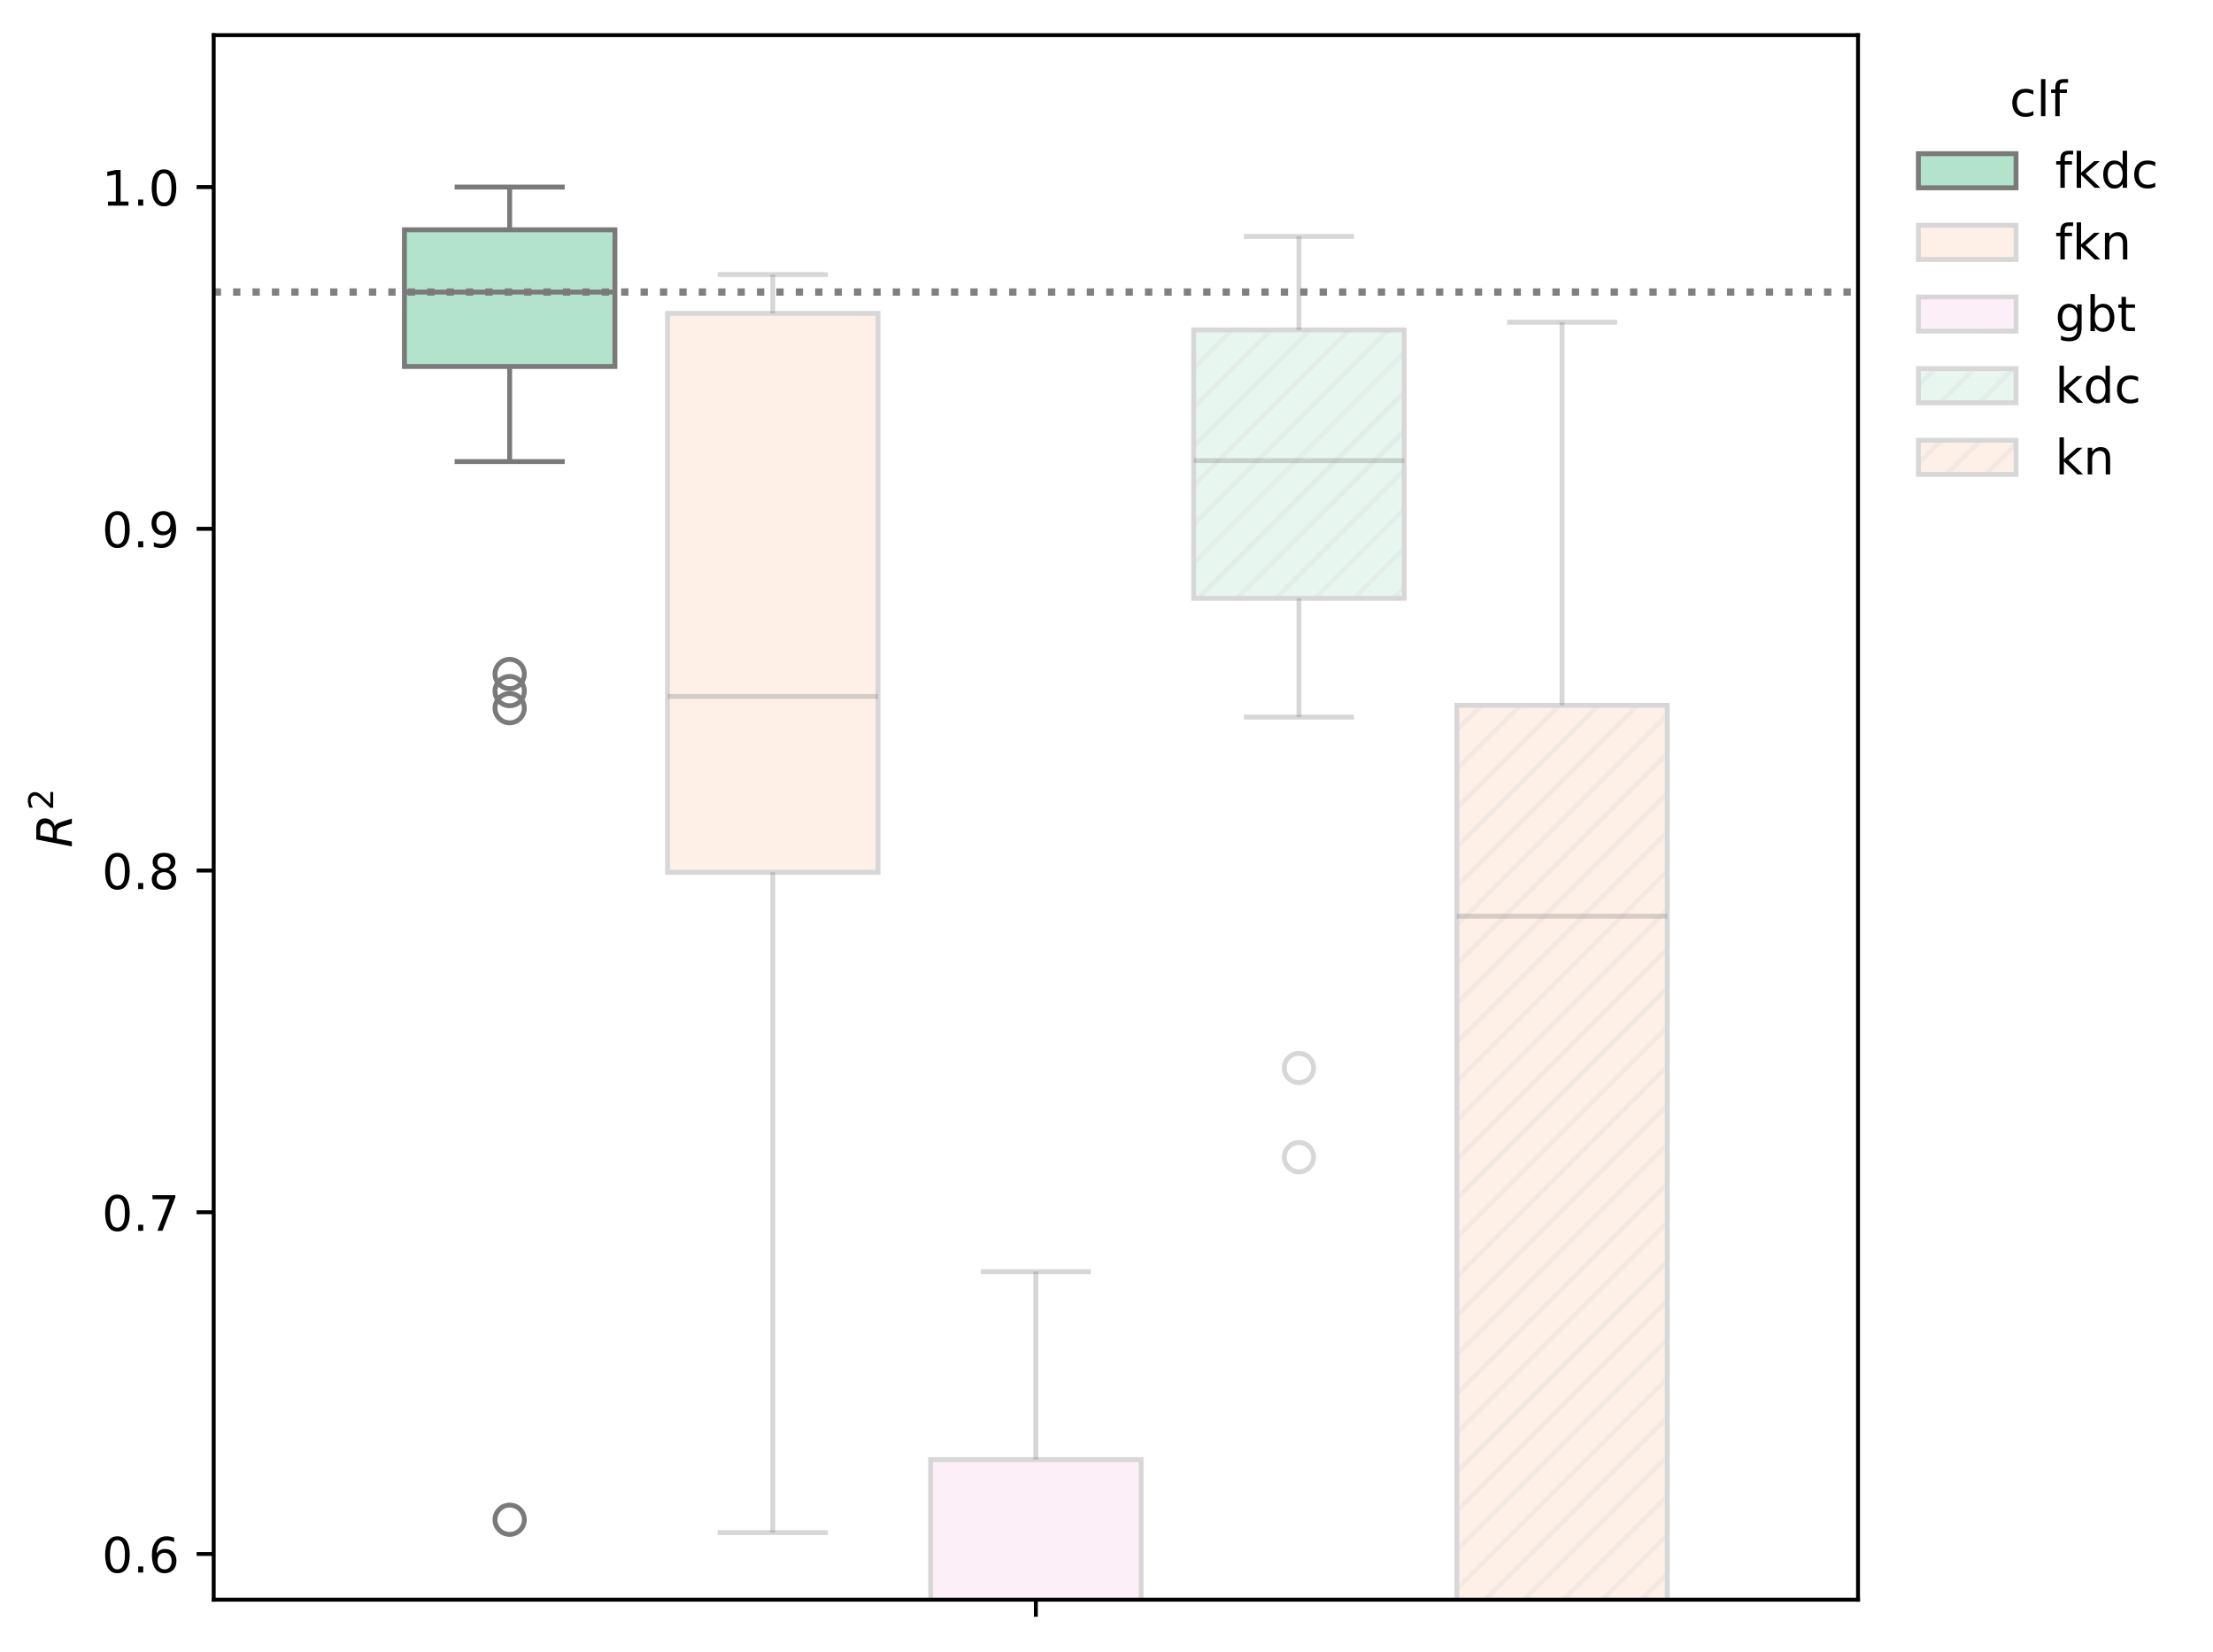
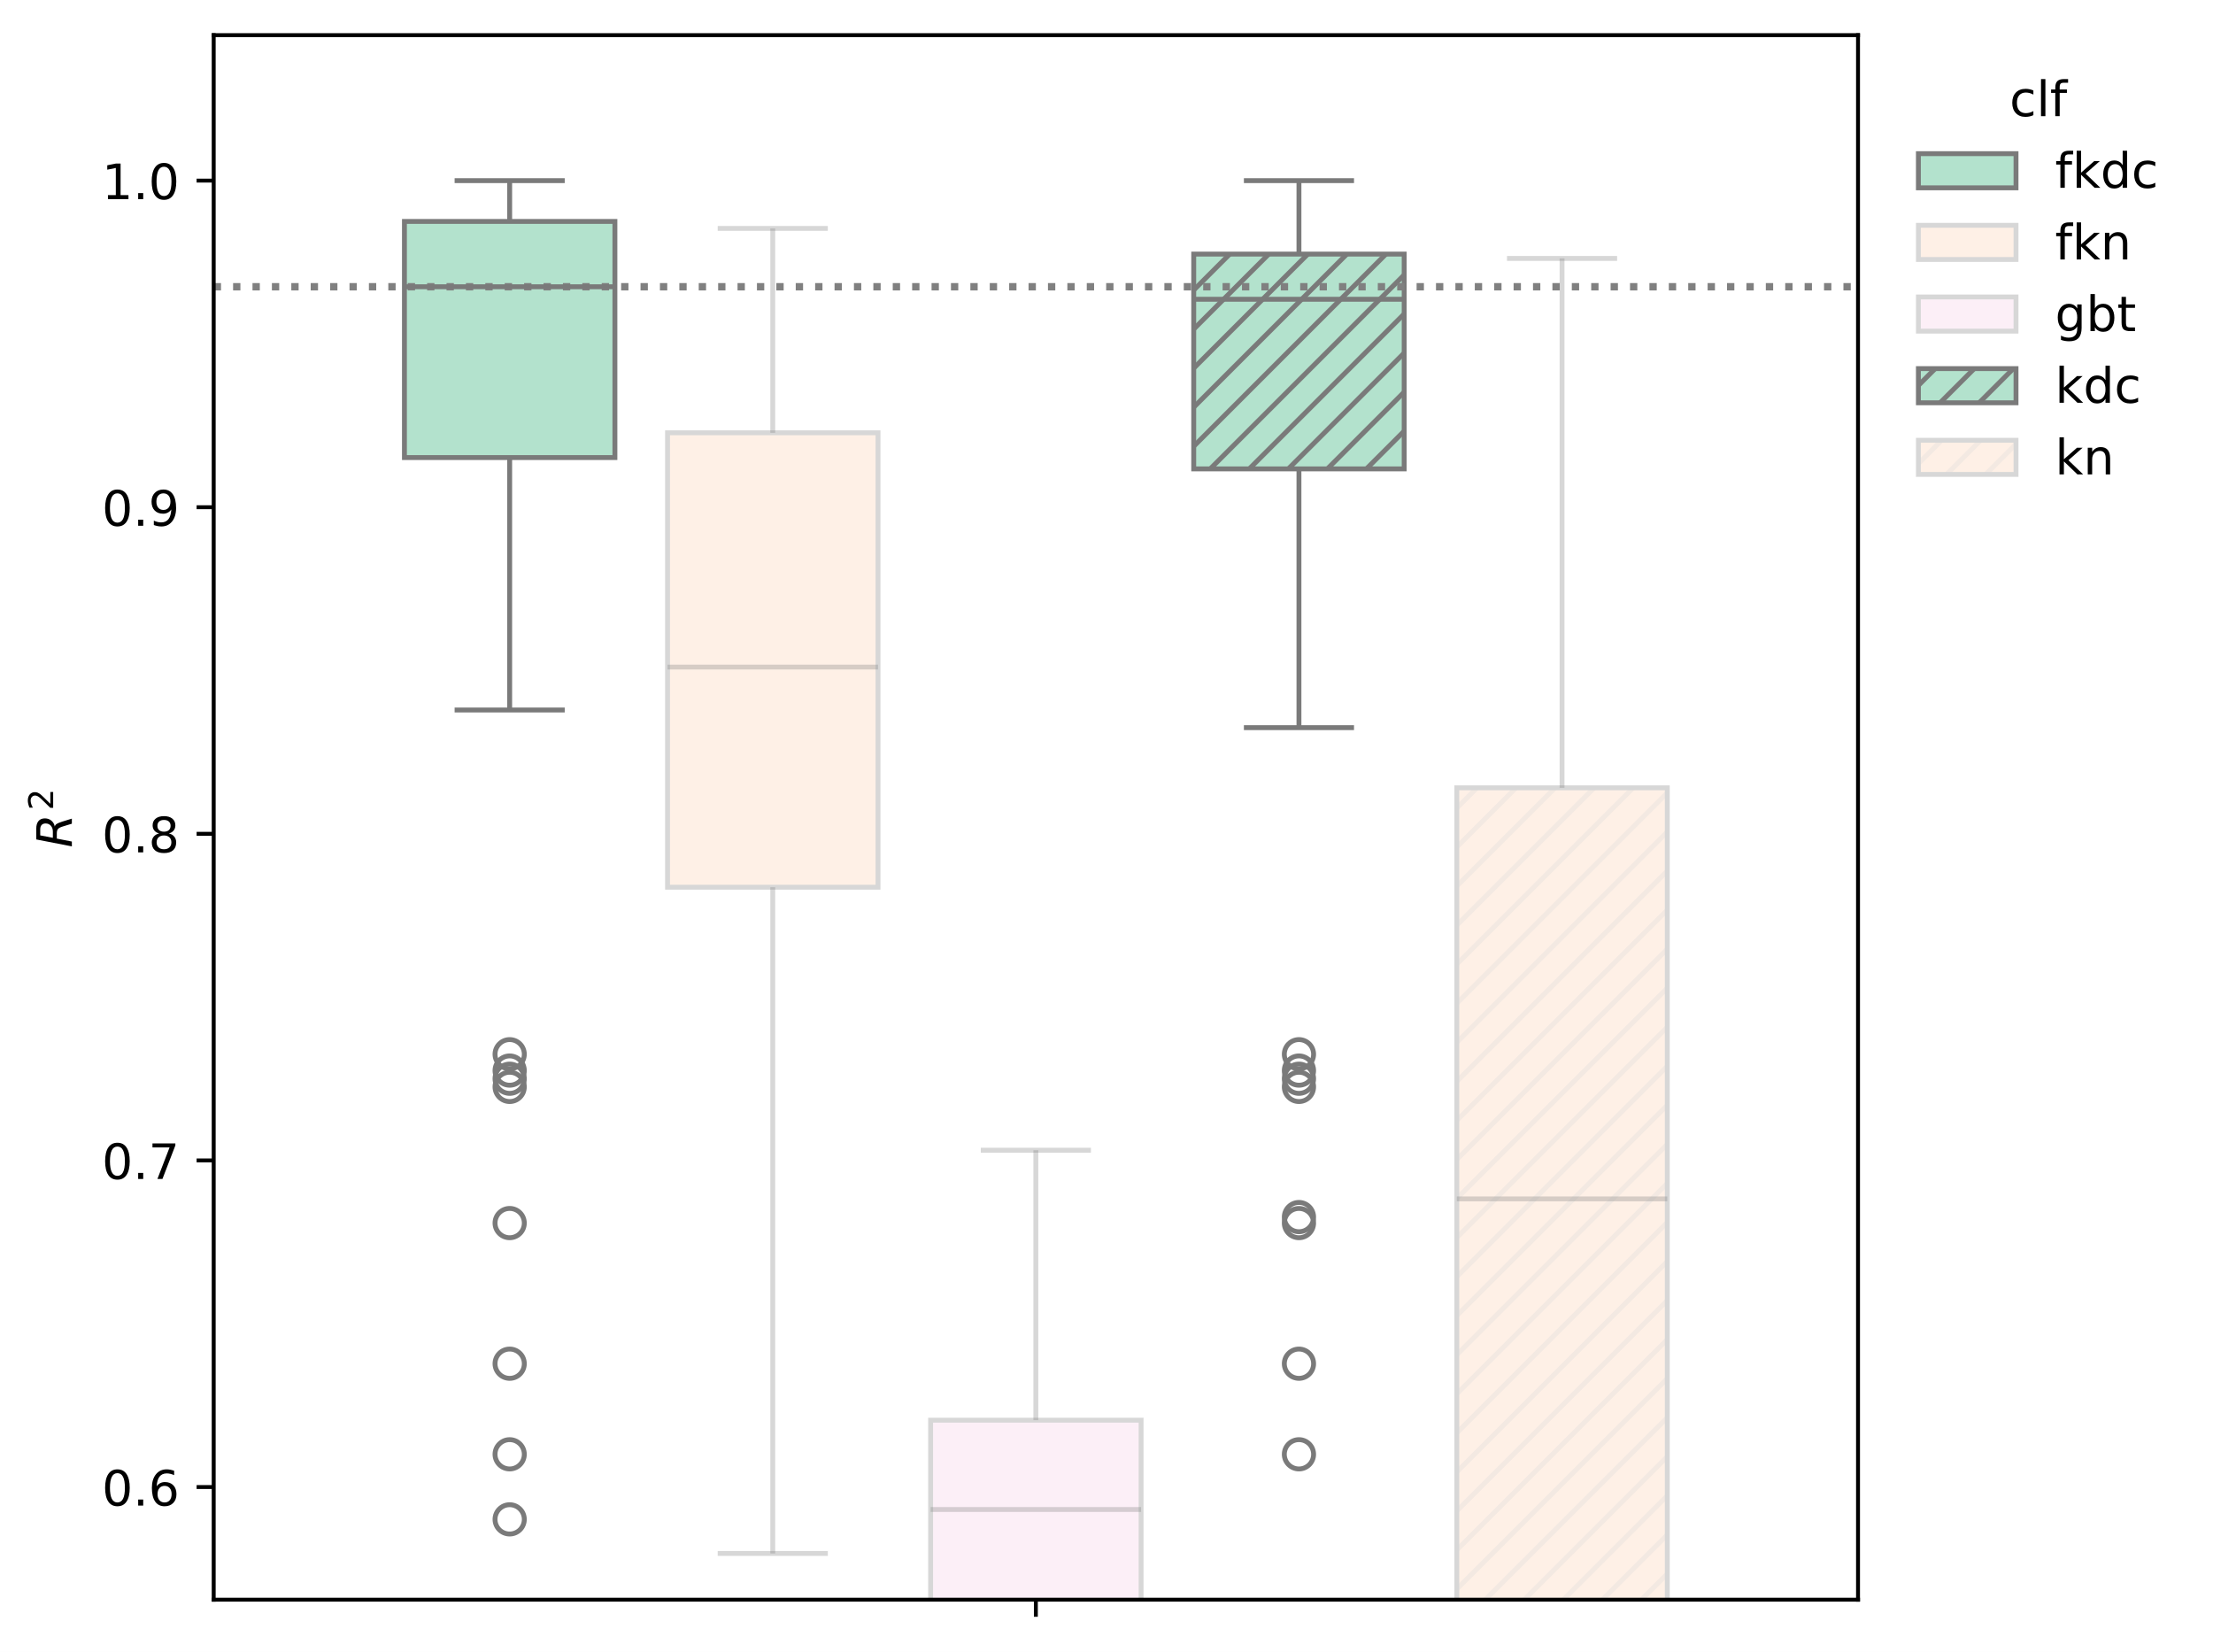
<svg xmlns="http://www.w3.org/2000/svg" xmlns:xlink="http://www.w3.org/1999/xlink" width="453.398pt" height="338.4pt" viewBox="0 0 453.398 338.4" version="1.1">
  <defs>
    <style type="text/css">*{stroke-linejoin: round; stroke-linecap: butt}</style>
  </defs>
  <g id="figure_1">
    <g id="patch_1">
      <path d="M 0 338.4  L 453.398 338.4  L 453.398 0  L 0 0  z " style="fill: #ffffff" />
    </g>
    <g id="axes_1">
      <g id="patch_2">
        <path d="M 43.781 327.7  L 380.671 327.7  L 380.671 7.2  L 43.781 7.2  z " style="fill: #ffffff" />
      </g>
      <g id="patch_3">
-         <path d="M 212.226 738.355  L 212.226 738.355  L 212.226 738.355  L 212.226 738.355  z " clip-path="url(#pea598ce697)" style="fill: #b3e2cd; stroke: #7a7a7a; stroke-linejoin: miter" />
+         <path d="M 212.226 706.057  L 212.226 706.057  L 212.226 706.057  L 212.226 706.057  z " clip-path="url(#pb12004e272)" style="fill: #b3e2cd; stroke: #7a7a7a; stroke-linejoin: miter" />
      </g>
      <g id="patch_4">
-         <path d="M 212.226 738.355  L 212.226 738.355  L 212.226 738.355  L 212.226 738.355  z " clip-path="url(#pea598ce697)" style="fill: #fdcdac; stroke: #7a7a7a; stroke-linejoin: miter" />
+         <path d="M 212.226 706.057  L 212.226 706.057  L 212.226 706.057  L 212.226 706.057  z " clip-path="url(#pb12004e272)" style="fill: #fdcdac; stroke: #7a7a7a; stroke-linejoin: miter" />
      </g>
      <g id="patch_5">
-         <path d="M 212.226 738.355  L 212.226 738.355  L 212.226 738.355  L 212.226 738.355  z " clip-path="url(#pea598ce697)" style="fill: #f4cae4; stroke: #7a7a7a; stroke-linejoin: miter" />
+         <path d="M 212.226 706.057  L 212.226 706.057  L 212.226 706.057  L 212.226 706.057  z " clip-path="url(#pb12004e272)" style="fill: #f4cae4; stroke: #7a7a7a; stroke-linejoin: miter" />
      </g>
      <g id="patch_6">
-         <path d="M 212.226 738.355  L 212.226 738.355  L 212.226 738.355  L 212.226 738.355  z " clip-path="url(#pea598ce697)" style="fill: #b3e2cd; stroke: #7a7a7a; stroke-linejoin: miter" />
+         <path d="M 212.226 706.057  L 212.226 706.057  L 212.226 706.057  L 212.226 706.057  z " clip-path="url(#pb12004e272)" style="fill: #b3e2cd; stroke: #7a7a7a; stroke-linejoin: miter" />
      </g>
      <g id="patch_7">
-         <path d="M 212.226 738.355  L 212.226 738.355  L 212.226 738.355  L 212.226 738.355  z " clip-path="url(#pea598ce697)" style="fill: #fdcdac; stroke: #7a7a7a; stroke-linejoin: miter" />
+         <path d="M 212.226 706.057  L 212.226 706.057  L 212.226 706.057  L 212.226 706.057  z " clip-path="url(#pb12004e272)" style="fill: #fdcdac; stroke: #7a7a7a; stroke-linejoin: miter" />
      </g>
      <g id="matplotlib.axis_1">
        <g id="xtick_1">
          <g id="line2d_1">
            <defs>
              <path id="m38f3b05bbe" d="M 0 0  L 0 3.5  " style="stroke: #000000; stroke-width: 0.8" />
            </defs>
            <g>
              <use xlink:href="#m38f3b05bbe" x="212.226" y="327.7" style="stroke: #000000; stroke-width: 0.8" />
            </g>
          </g>
        </g>
      </g>
      <g id="matplotlib.axis_2">
        <g id="ytick_1">
          <g id="line2d_2">
            <defs>
              <path id="mbd2f377c6c" d="M 0 0  L -3.5 0  " style="stroke: #000000; stroke-width: 0.8" />
            </defs>
            <g>
-               <use xlink:href="#mbd2f377c6c" x="43.781" y="318.335" style="stroke: #000000; stroke-width: 0.8" />
+               <use xlink:href="#mbd2f377c6c" x="43.781" y="304.623" style="stroke: #000000; stroke-width: 0.8" />
            </g>
          </g>
          <g id="text_1">
-             <g transform="translate(20.87813 322.1344) scale(0.1 -0.1)">
+             <g transform="translate(20.87813 308.4217) scale(0.1 -0.1)">
              <defs>
                <path id="DejaVuSans-30" d="M 2034 4250  Q 1547 4250 1301 3770  Q 1056 3291 1056 2328  Q 1056 1369 1301 889  Q 1547 409 2034 409  Q 2525 409 2770 889  Q 3016 1369 3016 2328  Q 3016 3291 2770 3770  Q 2525 4250 2034 4250  z M 2034 4750  Q 2819 4750 3233 4129  Q 3647 3509 3647 2328  Q 3647 1150 3233 529  Q 2819 -91 2034 -91  Q 1250 -91 836 529  Q 422 1150 422 2328  Q 422 3509 836 4129  Q 1250 4750 2034 4750  z " transform="scale(0.015625)" />
                <path id="DejaVuSans-2e" d="M 684 794  L 1344 794  L 1344 0  L 684 0  L 684 794  z " transform="scale(0.015625)" />
                <path id="DejaVuSans-36" d="M 2113 2584  Q 1688 2584 1439 2293  Q 1191 2003 1191 1497  Q 1191 994 1439 701  Q 1688 409 2113 409  Q 2538 409 2786 701  Q 3034 994 3034 1497  Q 3034 2003 2786 2293  Q 2538 2584 2113 2584  z M 3366 4563  L 3366 3988  Q 3128 4100 2886 4159  Q 2644 4219 2406 4219  Q 1781 4219 1451 3797  Q 1122 3375 1075 2522  Q 1259 2794 1537 2939  Q 1816 3084 2150 3084  Q 2853 3084 3261 2657  Q 3669 2231 3669 1497  Q 3669 778 3244 343  Q 2819 -91 2113 -91  Q 1303 -91 875 529  Q 447 1150 447 2328  Q 447 3434 972 4092  Q 1497 4750 2381 4750  Q 2619 4750 2861 4703  Q 3103 4656 3366 4563  z " transform="scale(0.015625)" />
              </defs>
              <use xlink:href="#DejaVuSans-30" />
              <use xlink:href="#DejaVuSans-2e" transform="translate(63.62305 0)" />
              <use xlink:href="#DejaVuSans-36" transform="translate(95.41016 0)" />
            </g>
          </g>
        </g>
        <g id="ytick_2">
          <g id="line2d_3">
            <g>
-               <use xlink:href="#mbd2f377c6c" x="43.781" y="248.332" style="stroke: #000000; stroke-width: 0.8" />
+               <use xlink:href="#mbd2f377c6c" x="43.781" y="237.717" style="stroke: #000000; stroke-width: 0.8" />
            </g>
          </g>
          <g id="text_2">
-             <g transform="translate(20.87813 252.1312) scale(0.1 -0.1)">
+             <g transform="translate(20.87813 241.516) scale(0.1 -0.1)">
              <defs>
                <path id="DejaVuSans-37" d="M 525 4666  L 3525 4666  L 3525 4397  L 1831 0  L 1172 0  L 2766 4134  L 525 4134  L 525 4666  z " transform="scale(0.015625)" />
              </defs>
              <use xlink:href="#DejaVuSans-30" />
              <use xlink:href="#DejaVuSans-2e" transform="translate(63.62305 0)" />
              <use xlink:href="#DejaVuSans-37" transform="translate(95.41016 0)" />
            </g>
          </g>
        </g>
        <g id="ytick_3">
          <g id="line2d_4">
            <g>
-               <use xlink:href="#mbd2f377c6c" x="43.781" y="178.329" style="stroke: #000000; stroke-width: 0.8" />
+               <use xlink:href="#mbd2f377c6c" x="43.781" y="170.811" style="stroke: #000000; stroke-width: 0.8" />
            </g>
          </g>
          <g id="text_3">
-             <g transform="translate(20.87813 182.128) scale(0.1 -0.1)">
+             <g transform="translate(20.87813 174.6103) scale(0.1 -0.1)">
              <defs>
                <path id="DejaVuSans-38" d="M 2034 2216  Q 1584 2216 1326 1975  Q 1069 1734 1069 1313  Q 1069 891 1326 650  Q 1584 409 2034 409  Q 2484 409 2743 651  Q 3003 894 3003 1313  Q 3003 1734 2745 1975  Q 2488 2216 2034 2216  z M 1403 2484  Q 997 2584 770 2862  Q 544 3141 544 3541  Q 544 4100 942 4425  Q 1341 4750 2034 4750  Q 2731 4750 3128 4425  Q 3525 4100 3525 3541  Q 3525 3141 3298 2862  Q 3072 2584 2669 2484  Q 3125 2378 3379 2068  Q 3634 1759 3634 1313  Q 3634 634 3220 271  Q 2806 -91 2034 -91  Q 1263 -91 848 271  Q 434 634 434 1313  Q 434 1759 690 2068  Q 947 2378 1403 2484  z M 1172 3481  Q 1172 3119 1398 2916  Q 1625 2713 2034 2713  Q 2441 2713 2670 2916  Q 2900 3119 2900 3481  Q 2900 3844 2670 4047  Q 2441 4250 2034 4250  Q 1625 4250 1398 4047  Q 1172 3844 1172 3481  z " transform="scale(0.015625)" />
              </defs>
              <use xlink:href="#DejaVuSans-30" />
              <use xlink:href="#DejaVuSans-2e" transform="translate(63.62305 0)" />
              <use xlink:href="#DejaVuSans-38" transform="translate(95.41016 0)" />
            </g>
          </g>
        </g>
        <g id="ytick_4">
          <g id="line2d_5">
            <g>
-               <use xlink:href="#mbd2f377c6c" x="43.781" y="108.325" style="stroke: #000000; stroke-width: 0.8" />
+               <use xlink:href="#mbd2f377c6c" x="43.781" y="103.905" style="stroke: #000000; stroke-width: 0.8" />
            </g>
          </g>
          <g id="text_4">
-             <g transform="translate(20.87813 112.1247) scale(0.1 -0.1)">
+             <g transform="translate(20.87813 107.7046) scale(0.1 -0.1)">
              <defs>
                <path id="DejaVuSans-39" d="M 703 97  L 703 672  Q 941 559 1184 500  Q 1428 441 1663 441  Q 2288 441 2617 861  Q 2947 1281 2994 2138  Q 2813 1869 2534 1725  Q 2256 1581 1919 1581  Q 1219 1581 811 2004  Q 403 2428 403 3163  Q 403 3881 828 4315  Q 1253 4750 1959 4750  Q 2769 4750 3195 4129  Q 3622 3509 3622 2328  Q 3622 1225 3098 567  Q 2575 -91 1691 -91  Q 1453 -91 1209 -44  Q 966 3 703 97  z M 1959 2075  Q 2384 2075 2632 2365  Q 2881 2656 2881 3163  Q 2881 3666 2632 3958  Q 2384 4250 1959 4250  Q 1534 4250 1286 3958  Q 1038 3666 1038 3163  Q 1038 2656 1286 2365  Q 1534 2075 1959 2075  z " transform="scale(0.015625)" />
              </defs>
              <use xlink:href="#DejaVuSans-30" />
              <use xlink:href="#DejaVuSans-2e" transform="translate(63.62305 0)" />
              <use xlink:href="#DejaVuSans-39" transform="translate(95.41016 0)" />
            </g>
          </g>
        </g>
        <g id="ytick_5">
          <g id="line2d_6">
            <g>
-               <use xlink:href="#mbd2f377c6c" x="43.781" y="38.322" style="stroke: #000000; stroke-width: 0.8" />
+               <use xlink:href="#mbd2f377c6c" x="43.781" y="37" style="stroke: #000000; stroke-width: 0.8" />
            </g>
          </g>
          <g id="text_5">
-             <g transform="translate(20.87813 42.12147) scale(0.1 -0.1)">
+             <g transform="translate(20.87813 40.79891) scale(0.1 -0.1)">
              <defs>
                <path id="DejaVuSans-31" d="M 794 531  L 1825 531  L 1825 4091  L 703 3866  L 703 4441  L 1819 4666  L 2450 4666  L 2450 531  L 3481 531  L 3481 0  L 794 0  L 794 531  z " transform="scale(0.015625)" />
              </defs>
              <use xlink:href="#DejaVuSans-31" />
              <use xlink:href="#DejaVuSans-2e" transform="translate(63.62305 0)" />
              <use xlink:href="#DejaVuSans-30" transform="translate(95.41016 0)" />
            </g>
          </g>
        </g>
        <g id="text_6">
          <g transform="translate(14.79844 173.65) rotate(-90) scale(0.1 -0.1)">
            <defs>
              <path id="DejaVuSans-Oblique-52" d="M 1613 4147  L 1294 2491  L 2106 2491  Q 2584 2491 2879 2755  Q 3175 3019 3175 3444  Q 3175 3784 2976 3965  Q 2778 4147 2406 4147  L 1613 4147  z M 2772 2241  Q 2972 2194 3105 2009  Q 3238 1825 3413 1275  L 3809 0  L 3144 0  L 2778 1197  Q 2638 1659 2453 1815  Q 2269 1972 1888 1972  L 1191 1972  L 806 0  L 172 0  L 1081 4666  L 2503 4666  Q 3150 4666 3495 4373  Q 3841 4081 3841 3531  Q 3841 3044 3547 2687  Q 3253 2331 2772 2241  z " transform="scale(0.015625)" />
              <path id="DejaVuSans-32" d="M 1228 531  L 3431 531  L 3431 0  L 469 0  L 469 531  Q 828 903 1448 1529  Q 2069 2156 2228 2338  Q 2531 2678 2651 2914  Q 2772 3150 2772 3378  Q 2772 3750 2511 3984  Q 2250 4219 1831 4219  Q 1534 4219 1204 4116  Q 875 4013 500 3803  L 500 4441  Q 881 4594 1212 4672  Q 1544 4750 1819 4750  Q 2544 4750 2975 4387  Q 3406 4025 3406 3419  Q 3406 3131 3298 2873  Q 3191 2616 2906 2266  Q 2828 2175 2409 1742  Q 1991 1309 1228 531  z " transform="scale(0.015625)" />
            </defs>
            <use xlink:href="#DejaVuSans-Oblique-52" transform="translate(0 0.765625)" />
            <use xlink:href="#DejaVuSans-32" transform="translate(76.49919 39.04688) scale(0.7)" />
          </g>
        </g>
      </g>
      <g id="patch_8">
-         <path d="M 82.86 75.072  L 125.982 75.072  L 125.982 47.072  L 82.86 47.072  L 82.86 75.072  z " clip-path="url(#pea598ce697)" style="fill: #b3e2cd; stroke: #7a7a7a; stroke-linejoin: miter" />
+         <path d="M 82.86 93.732  L 125.982 93.732  L 125.982 45.362  L 82.86 45.362  L 82.86 93.732  z " clip-path="url(#pb12004e272)" style="fill: #b3e2cd; stroke: #7a7a7a; stroke-linejoin: miter" />
      </g>
      <g id="line2d_7">
-         <path d="M 104.421 75.072  L 104.421 94.559  " clip-path="url(#pea598ce697)" style="fill: none; stroke: #7a7a7a" />
+         <path d="M 104.421 93.732  L 104.421 145.441  " clip-path="url(#pb12004e272)" style="fill: none; stroke: #7a7a7a" />
      </g>
      <g id="line2d_8">
-         <path d="M 104.421 47.072  L 104.421 38.322  " clip-path="url(#pea598ce697)" style="fill: none; stroke: #7a7a7a" />
+         <path d="M 104.421 45.362  L 104.421 37  " clip-path="url(#pb12004e272)" style="fill: none; stroke: #7a7a7a" />
      </g>
      <g id="line2d_9">
-         <path d="M 93.641 94.559  L 115.202 94.559  " clip-path="url(#pea598ce697)" style="fill: none; stroke: #7a7a7a; stroke-linecap: square" />
+         <path d="M 93.641 145.441  L 115.202 145.441  " clip-path="url(#pb12004e272)" style="fill: none; stroke: #7a7a7a; stroke-linecap: square" />
      </g>
      <g id="line2d_10">
-         <path d="M 93.641 38.322  L 115.202 38.322  " clip-path="url(#pea598ce697)" style="fill: none; stroke: #7a7a7a; stroke-linecap: square" />
+         <path d="M 93.641 37  L 115.202 37  " clip-path="url(#pb12004e272)" style="fill: none; stroke: #7a7a7a; stroke-linecap: square" />
      </g>
      <g id="line2d_11">
        <defs>
          <path id="mf2d42e0765" d="M 0 3  C 0.796 3 1.559 2.684 2.121 2.121  C 2.684 1.559 3 0.796 3 0  C 3 -0.796 2.684 -1.559 2.121 -2.121  C 1.559 -2.684 0.796 -3 0 -3  C -0.796 -3 -1.559 -2.684 -2.121 -2.121  C -2.684 -1.559 -3 -0.796 -3 0  C -3 0.796 -2.684 1.559 -2.121 2.121  C -1.559 2.684 -0.796 3 0 3  z " style="stroke: #7a7a7a" />
        </defs>
-         <g clip-path="url(#pea598ce697)">
-           <use xlink:href="#mf2d42e0765" x="104.421" y="141.571" style="fill-opacity: 0; stroke: #7a7a7a" />
-           <use xlink:href="#mf2d42e0765" x="104.421" y="138.071" style="fill-opacity: 0; stroke: #7a7a7a" />
-           <use xlink:href="#mf2d42e0765" x="104.421" y="145.071" style="fill-opacity: 0; stroke: #7a7a7a" />
-           <use xlink:href="#mf2d42e0765" x="104.421" y="311.32" style="fill-opacity: 0; stroke: #7a7a7a" />
+         <g clip-path="url(#pb12004e272)">
+           <use xlink:href="#mf2d42e0765" x="104.421" y="311.245" style="fill-opacity: 0; stroke: #7a7a7a" />
+           <use xlink:href="#mf2d42e0765" x="104.421" y="297.918" style="fill-opacity: 0; stroke: #7a7a7a" />
+           <use xlink:href="#mf2d42e0765" x="104.421" y="279.358" style="fill-opacity: 0; stroke: #7a7a7a" />
+           <use xlink:href="#mf2d42e0765" x="104.421" y="220.98" style="fill-opacity: 0; stroke: #7a7a7a" />
+           <use xlink:href="#mf2d42e0765" x="104.421" y="219.308" style="fill-opacity: 0; stroke: #7a7a7a" />
+           <use xlink:href="#mf2d42e0765" x="104.421" y="222.653" style="fill-opacity: 0; stroke: #7a7a7a" />
+           <use xlink:href="#mf2d42e0765" x="104.421" y="215.963" style="fill-opacity: 0; stroke: #7a7a7a" />
+           <use xlink:href="#mf2d42e0765" x="104.421" y="250.551" style="fill-opacity: 0; stroke: #7a7a7a" />
        </g>
      </g>
      <g id="patch_9">
-         <path d="M 136.763 178.684  L 179.885 178.684  L 179.885 64.203  L 136.763 64.203  L 136.763 178.684  z " clip-path="url(#pea598ce697)" style="fill: #fdcdac; opacity: 0.3; stroke: #7a7a7a; stroke-linejoin: miter" />
+         <path d="M 136.763 181.745  L 179.885 181.745  L 179.885 88.661  L 136.763 88.661  L 136.763 181.745  z " clip-path="url(#pb12004e272)" style="fill: #fdcdac; opacity: 0.3; stroke: #7a7a7a; stroke-linejoin: miter" />
      </g>
      <g id="line2d_12">
-         <path d="M 158.324 178.684  L 158.324 313.952  " clip-path="url(#pea598ce697)" style="fill: none; stroke: #7a7a7a; stroke-opacity: 0.3" />
+         <path d="M 158.324 181.745  L 158.324 318.234  " clip-path="url(#pb12004e272)" style="fill: none; stroke: #7a7a7a; stroke-opacity: 0.3" />
      </g>
      <g id="line2d_13">
-         <path d="M 158.324 64.203  L 158.324 56.247  " clip-path="url(#pea598ce697)" style="fill: none; stroke: #7a7a7a; stroke-opacity: 0.3" />
+         <path d="M 158.324 88.661  L 158.324 46.791  " clip-path="url(#pb12004e272)" style="fill: none; stroke: #7a7a7a; stroke-opacity: 0.3" />
      </g>
      <g id="line2d_14">
-         <path d="M 147.543 313.952  L 169.104 313.952  " clip-path="url(#pea598ce697)" style="fill: none; stroke: #7a7a7a; stroke-opacity: 0.3; stroke-linecap: square" />
+         <path d="M 147.543 318.234  L 169.104 318.234  " clip-path="url(#pb12004e272)" style="fill: none; stroke: #7a7a7a; stroke-opacity: 0.3; stroke-linecap: square" />
      </g>
      <g id="line2d_15">
-         <path d="M 147.543 56.247  L 169.104 56.247  " clip-path="url(#pea598ce697)" style="fill: none; stroke: #7a7a7a; stroke-opacity: 0.3; stroke-linecap: square" />
+         <path d="M 147.543 46.791  L 169.104 46.791  " clip-path="url(#pb12004e272)" style="fill: none; stroke: #7a7a7a; stroke-opacity: 0.3; stroke-linecap: square" />
      </g>
      <g id="line2d_16">
        <defs>
          <path id="mc371cef19e" d="M 0 3  C 0.796 3 1.559 2.684 2.121 2.121  C 2.684 1.559 3 0.796 3 0  C 3 -0.796 2.684 -1.559 2.121 -2.121  C 1.559 -2.684 0.796 -3 0 -3  C -0.796 -3 -1.559 -2.684 -2.121 -2.121  C -2.684 -1.559 -3 -0.796 -3 0  C -3 0.796 -2.684 1.559 -2.121 2.121  C -1.559 2.684 -0.796 3 0 3  z " style="stroke: #7a7a7a; stroke-opacity: 0.3" />
        </defs>
-         <g clip-path="url(#pea598ce697)">
-           <use xlink:href="#mc371cef19e" x="158.324" y="427.929" style="fill-opacity: 0; stroke: #7a7a7a; stroke-opacity: 0.3" />
+         <g clip-path="url(#pb12004e272)">
+           <use xlink:href="#mc371cef19e" x="158.324" y="489.7" style="fill-opacity: 0; stroke: #7a7a7a; stroke-opacity: 0.3" />
+           <use xlink:href="#mc371cef19e" x="158.324" y="349.505" style="fill-opacity: 0; stroke: #7a7a7a; stroke-opacity: 0.3" />
+           <use xlink:href="#mc371cef19e" x="158.324" y="373.547" style="fill-opacity: 0; stroke: #7a7a7a; stroke-opacity: 0.3" />
+           <use xlink:href="#mc371cef19e" x="158.324" y="339.492" style="fill-opacity: 0; stroke: #7a7a7a; stroke-opacity: 0.3" />
+           <use xlink:href="#mc371cef19e" x="158.324" y="409.367" style="fill-opacity: 0; stroke: #7a7a7a; stroke-opacity: 0.3" />
+           <use xlink:href="#mc371cef19e" x="158.324" y="508.217" style="fill-opacity: 0; stroke: #7a7a7a; stroke-opacity: 0.3" />
+           <use xlink:href="#mc371cef19e" x="158.324" y="397.661" style="fill-opacity: 0; stroke: #7a7a7a; stroke-opacity: 0.3" />
        </g>
      </g>
      <g id="patch_10">
-         <path d="M 190.665 356.315  L 233.787 356.315  L 233.787 299.001  L 190.665 299.001  L 190.665 356.315  z " clip-path="url(#pea598ce697)" style="fill: #f4cae4; opacity: 0.3; stroke: #7a7a7a; stroke-linejoin: miter" />
+         <path d="M 190.665 331.869  L 233.787 331.869  L 233.787 290.928  L 190.665 290.928  L 190.665 331.869  z " clip-path="url(#pb12004e272)" style="fill: #f4cae4; opacity: 0.3; stroke: #7a7a7a; stroke-linejoin: miter" />
      </g>
      <g id="line2d_17">
-         <path clip-path="url(#pea598ce697)" style="fill: none; stroke: #7a7a7a; stroke-opacity: 0.3" />
+         <path d="M 212.226 331.869  L 212.226 339.4  " clip-path="url(#pb12004e272)" style="fill: none; stroke: #7a7a7a; stroke-opacity: 0.3" />
      </g>
      <g id="line2d_18">
-         <path d="M 212.226 299.001  L 212.226 260.502  " clip-path="url(#pea598ce697)" style="fill: none; stroke: #7a7a7a; stroke-opacity: 0.3" />
+         <path d="M 212.226 290.928  L 212.226 235.627  " clip-path="url(#pb12004e272)" style="fill: none; stroke: #7a7a7a; stroke-opacity: 0.3" />
      </g>
      <g id="line2d_19">
-         <path clip-path="url(#pea598ce697)" style="fill: none; stroke: #7a7a7a; stroke-opacity: 0.3; stroke-linecap: square" />
+         <path clip-path="url(#pb12004e272)" style="fill: none; stroke: #7a7a7a; stroke-opacity: 0.3; stroke-linecap: square" />
      </g>
      <g id="line2d_20">
-         <path d="M 201.446 260.502  L 223.007 260.502  " clip-path="url(#pea598ce697)" style="fill: none; stroke: #7a7a7a; stroke-opacity: 0.3; stroke-linecap: square" />
+         <path d="M 201.446 235.627  L 223.007 235.627  " clip-path="url(#pb12004e272)" style="fill: none; stroke: #7a7a7a; stroke-opacity: 0.3; stroke-linecap: square" />
      </g>
      <g id="line2d_21">
-         <g clip-path="url(#pea598ce697)">
-           <use xlink:href="#mc371cef19e" x="212.226" y="475.547" style="fill-opacity: 0; stroke: #7a7a7a; stroke-opacity: 0.3" />
-           <use xlink:href="#mc371cef19e" x="212.226" y="447.39" style="fill-opacity: 0; stroke: #7a7a7a; stroke-opacity: 0.3" />
+         <g clip-path="url(#pb12004e272)">
+           <use xlink:href="#mc371cef19e" x="212.226" y="413.898" style="fill-opacity: 0; stroke: #7a7a7a; stroke-opacity: 0.3" />
+           <use xlink:href="#mc371cef19e" x="212.226" y="417.62" style="fill-opacity: 0; stroke: #7a7a7a; stroke-opacity: 0.3" />
+           <use xlink:href="#mc371cef19e" x="212.226" y="435.113" style="fill-opacity: 0; stroke: #7a7a7a; stroke-opacity: 0.3" />
+           <use xlink:href="#mc371cef19e" x="212.226" y="438.574" style="fill-opacity: 0; stroke: #7a7a7a; stroke-opacity: 0.3" />
        </g>
      </g>
      <g id="patch_11">
-         <path d="M 244.568 122.571  L 287.689 122.571  L 287.689 67.592  L 244.568 67.592  L 244.568 122.571  z " clip-path="url(#pea598ce697)" style="fill: url(#hb7a899ab91); opacity: 0.3; stroke: #7a7a7a; stroke-linejoin: miter" />
+         <path d="M 244.568 96.052  L 287.689 96.052  L 287.689 52.053  L 244.568 52.053  L 244.568 96.052  z " clip-path="url(#pb12004e272)" style="fill: url(#h5c36d2b54f); stroke: #7a7a7a; stroke-linejoin: miter" />
      </g>
      <g id="line2d_22">
-         <path d="M 266.128 122.571  L 266.128 146.895  " clip-path="url(#pea598ce697)" style="fill: none; stroke: #7a7a7a; stroke-opacity: 0.3" />
+         <path d="M 266.128 96.052  L 266.128 149.061  " clip-path="url(#pb12004e272)" style="fill: none; stroke: #7a7a7a" />
      </g>
      <g id="line2d_23">
-         <path d="M 266.128 67.592  L 266.128 48.432  " clip-path="url(#pea598ce697)" style="fill: none; stroke: #7a7a7a; stroke-opacity: 0.3" />
+         <path d="M 266.128 52.053  L 266.128 37  " clip-path="url(#pb12004e272)" style="fill: none; stroke: #7a7a7a" />
      </g>
      <g id="line2d_24">
-         <path d="M 255.348 146.895  L 276.909 146.895  " clip-path="url(#pea598ce697)" style="fill: none; stroke: #7a7a7a; stroke-opacity: 0.3; stroke-linecap: square" />
+         <path d="M 255.348 149.061  L 276.909 149.061  " clip-path="url(#pb12004e272)" style="fill: none; stroke: #7a7a7a; stroke-linecap: square" />
      </g>
      <g id="line2d_25">
-         <path d="M 255.348 48.432  L 276.909 48.432  " clip-path="url(#pea598ce697)" style="fill: none; stroke: #7a7a7a; stroke-opacity: 0.3; stroke-linecap: square" />
+         <path d="M 255.348 37  L 276.909 37  " clip-path="url(#pb12004e272)" style="fill: none; stroke: #7a7a7a; stroke-linecap: square" />
      </g>
      <g id="line2d_26">
-         <g clip-path="url(#pea598ce697)">
-           <use xlink:href="#mc371cef19e" x="266.128" y="237.048" style="fill-opacity: 0; stroke: #7a7a7a; stroke-opacity: 0.3" />
-           <use xlink:href="#mc371cef19e" x="266.128" y="218.782" style="fill-opacity: 0; stroke: #7a7a7a; stroke-opacity: 0.3" />
+         <g clip-path="url(#pb12004e272)">
+           <use xlink:href="#mf2d42e0765" x="266.128" y="297.918" style="fill-opacity: 0; stroke: #7a7a7a" />
+           <use xlink:href="#mf2d42e0765" x="266.128" y="250.551" style="fill-opacity: 0; stroke: #7a7a7a" />
+           <use xlink:href="#mf2d42e0765" x="266.128" y="279.358" style="fill-opacity: 0; stroke: #7a7a7a" />
+           <use xlink:href="#mf2d42e0765" x="266.128" y="249.321" style="fill-opacity: 0; stroke: #7a7a7a" />
+           <use xlink:href="#mf2d42e0765" x="266.128" y="222.653" style="fill-opacity: 0; stroke: #7a7a7a" />
+           <use xlink:href="#mf2d42e0765" x="266.128" y="219.308" style="fill-opacity: 0; stroke: #7a7a7a" />
+           <use xlink:href="#mf2d42e0765" x="266.128" y="220.98" style="fill-opacity: 0; stroke: #7a7a7a" />
+           <use xlink:href="#mf2d42e0765" x="266.128" y="215.963" style="fill-opacity: 0; stroke: #7a7a7a" />
        </g>
      </g>
      <g id="patch_12">
-         <path d="M 298.47 406.38  L 341.592 406.38  L 341.592 144.489  L 298.47 144.489  L 298.47 406.38  z " clip-path="url(#pea598ce697)" style="fill: url(#hdb5034f4db); opacity: 0.3; stroke: #7a7a7a; stroke-linejoin: miter" />
+         <path d="M 298.47 467.7  L 341.592 467.7  L 341.592 161.385  L 298.47 161.385  L 298.47 467.7  z " clip-path="url(#pb12004e272)" style="fill: url(#hdb5034f4db); opacity: 0.3; stroke: #7a7a7a; stroke-linejoin: miter" />
      </g>
      <g id="line2d_27">
-         <path clip-path="url(#pea598ce697)" style="fill: none; stroke: #7a7a7a; stroke-opacity: 0.3" />
+         <path clip-path="url(#pb12004e272)" style="fill: none; stroke: #7a7a7a; stroke-opacity: 0.3" />
      </g>
      <g id="line2d_28">
-         <path d="M 320.031 144.489  L 320.031 66.012  " clip-path="url(#pea598ce697)" style="fill: none; stroke: #7a7a7a; stroke-opacity: 0.3" />
+         <path d="M 320.031 161.385  L 320.031 52.938  " clip-path="url(#pb12004e272)" style="fill: none; stroke: #7a7a7a; stroke-opacity: 0.3" />
      </g>
      <g id="line2d_29">
-         <path clip-path="url(#pea598ce697)" style="fill: none; stroke: #7a7a7a; stroke-opacity: 0.3; stroke-linecap: square" />
+         <path clip-path="url(#pb12004e272)" style="fill: none; stroke: #7a7a7a; stroke-opacity: 0.3; stroke-linecap: square" />
      </g>
      <g id="line2d_30">
-         <path d="M 309.25 66.012  L 330.811 66.012  " clip-path="url(#pea598ce697)" style="fill: none; stroke: #7a7a7a; stroke-opacity: 0.3; stroke-linecap: square" />
+         <path d="M 309.25 52.938  L 330.811 52.938  " clip-path="url(#pb12004e272)" style="fill: none; stroke: #7a7a7a; stroke-opacity: 0.3; stroke-linecap: square" />
      </g>
      <g id="line2d_31" />
      <g id="line2d_32">
-         <path d="M 43.781 59.829  L 380.671 59.829  " clip-path="url(#pea598ce697)" style="fill: none; stroke-dasharray: 1.5,2.475; stroke-dashoffset: 0; stroke: #808080; stroke-width: 1.5" />
+         <path d="M 43.781 58.743  L 380.671 58.743  " clip-path="url(#pb12004e272)" style="fill: none; stroke-dasharray: 1.5,2.475; stroke-dashoffset: 0; stroke: #808080; stroke-width: 1.5" />
      </g>
      <g id="line2d_33">
-         <path d="M 82.86 59.829  L 125.982 59.829  " clip-path="url(#pea598ce697)" style="fill: none; stroke: #7a7a7a" />
+         <path d="M 82.86 58.743  L 125.982 58.743  " clip-path="url(#pb12004e272)" style="fill: none; stroke: #7a7a7a" />
      </g>
      <g id="line2d_34">
-         <path d="M 136.763 142.663  L 179.885 142.663  " clip-path="url(#pea598ce697)" style="fill: none; stroke: #7a7a7a; stroke-opacity: 0.3" />
+         <path d="M 136.763 136.649  L 179.885 136.649  " clip-path="url(#pb12004e272)" style="fill: none; stroke: #7a7a7a; stroke-opacity: 0.3" />
      </g>
      <g id="line2d_35">
-         <path d="M 190.665 332.378  L 233.787 332.378  " clip-path="url(#pea598ce697)" style="fill: none; stroke: #7a7a7a; stroke-opacity: 0.3" />
+         <path d="M 190.665 309.224  L 233.787 309.224  " clip-path="url(#pb12004e272)" style="fill: none; stroke: #7a7a7a; stroke-opacity: 0.3" />
      </g>
      <g id="line2d_36">
-         <path d="M 244.568 94.37  L 287.689 94.37  " clip-path="url(#pea598ce697)" style="fill: none; stroke: #7a7a7a; stroke-opacity: 0.3" />
+         <path d="M 244.568 61.304  L 287.689 61.304  " clip-path="url(#pb12004e272)" style="fill: none; stroke: #7a7a7a" />
      </g>
      <g id="line2d_37">
-         <path d="M 298.47 187.692  L 341.592 187.692  " clip-path="url(#pea598ce697)" style="fill: none; stroke: #7a7a7a; stroke-opacity: 0.3" />
+         <path d="M 298.47 245.598  L 341.592 245.598  " clip-path="url(#pb12004e272)" style="fill: none; stroke: #7a7a7a; stroke-opacity: 0.3" />
      </g>
      <g id="patch_13">
        <path d="M 43.781 327.7  L 43.781 7.2  " style="fill: none; stroke: #000000; stroke-width: 0.8; stroke-linejoin: miter; stroke-linecap: square" />
      </g>
      <g id="patch_14">
        <path d="M 380.671 327.7  L 380.671 7.2  " style="fill: none; stroke: #000000; stroke-width: 0.8; stroke-linejoin: miter; stroke-linecap: square" />
      </g>
      <g id="patch_15">
        <path d="M 43.781 327.7  L 380.671 327.7  " style="fill: none; stroke: #000000; stroke-width: 0.8; stroke-linejoin: miter; stroke-linecap: square" />
      </g>
      <g id="patch_16">
        <path d="M 43.781 7.2  L 380.671 7.2  " style="fill: none; stroke: #000000; stroke-width: 0.8; stroke-linejoin: miter; stroke-linecap: square" />
      </g>
      <g id="legend_1">
        <g id="text_7">
          <g transform="translate(411.7204 23.79844) scale(0.1 -0.1)">
            <defs>
              <path id="DejaVuSans-63" d="M 3122 3366  L 3122 2828  Q 2878 2963 2633 3030  Q 2388 3097 2138 3097  Q 1578 3097 1268 2742  Q 959 2388 959 1747  Q 959 1106 1268 751  Q 1578 397 2138 397  Q 2388 397 2633 464  Q 2878 531 3122 666  L 3122 134  Q 2881 22 2623 -34  Q 2366 -91 2075 -91  Q 1284 -91 818 406  Q 353 903 353 1747  Q 353 2603 823 3093  Q 1294 3584 2113 3584  Q 2378 3584 2631 3529  Q 2884 3475 3122 3366  z " transform="scale(0.015625)" />
              <path id="DejaVuSans-6c" d="M 603 4863  L 1178 4863  L 1178 0  L 603 0  L 603 4863  z " transform="scale(0.015625)" />
              <path id="DejaVuSans-66" d="M 2375 4863  L 2375 4384  L 1825 4384  Q 1516 4384 1395 4259  Q 1275 4134 1275 3809  L 1275 3500  L 2222 3500  L 2222 3053  L 1275 3053  L 1275 0  L 697 0  L 697 3053  L 147 3053  L 147 3500  L 697 3500  L 697 3744  Q 697 4328 969 4595  Q 1241 4863 1831 4863  L 2375 4863  z " transform="scale(0.015625)" />
            </defs>
            <use xlink:href="#DejaVuSans-63" />
            <use xlink:href="#DejaVuSans-6c" transform="translate(54.98047 0)" />
            <use xlink:href="#DejaVuSans-66" transform="translate(82.76367 0)" />
          </g>
        </g>
        <g id="patch_17">
          <path d="M 393.04 38.477  L 413.04 38.477  L 413.04 31.477  L 393.04 31.477  z " style="fill: #b3e2cd; stroke: #7a7a7a; stroke-linejoin: miter" />
        </g>
        <g id="text_8">
          <g transform="translate(421.0399 38.47656) scale(0.1 -0.1)">
            <defs>
              <path id="DejaVuSans-6b" d="M 581 4863  L 1159 4863  L 1159 1991  L 2875 3500  L 3609 3500  L 1753 1863  L 3688 0  L 2938 0  L 1159 1709  L 1159 0  L 581 0  L 581 4863  z " transform="scale(0.015625)" />
              <path id="DejaVuSans-64" d="M 2906 2969  L 2906 4863  L 3481 4863  L 3481 0  L 2906 0  L 2906 525  Q 2725 213 2448 61  Q 2172 -91 1784 -91  Q 1150 -91 751 415  Q 353 922 353 1747  Q 353 2572 751 3078  Q 1150 3584 1784 3584  Q 2172 3584 2448 3432  Q 2725 3281 2906 2969  z M 947 1747  Q 947 1113 1208 752  Q 1469 391 1925 391  Q 2381 391 2643 752  Q 2906 1113 2906 1747  Q 2906 2381 2643 2742  Q 2381 3103 1925 3103  Q 1469 3103 1208 2742  Q 947 2381 947 1747  z " transform="scale(0.015625)" />
            </defs>
            <use xlink:href="#DejaVuSans-66" />
            <use xlink:href="#DejaVuSans-6b" transform="translate(35.20508 0)" />
            <use xlink:href="#DejaVuSans-64" transform="translate(93.11523 0)" />
            <use xlink:href="#DejaVuSans-63" transform="translate(156.5918 0)" />
          </g>
        </g>
        <g id="patch_18">
          <path d="M 393.04 53.155  L 413.04 53.155  L 413.04 46.155  L 393.04 46.155  z " style="fill: #fdcdac; opacity: 0.3; stroke: #7a7a7a; stroke-linejoin: miter" />
        </g>
        <g id="text_9">
          <g transform="translate(421.0399 53.15469) scale(0.1 -0.1)">
            <defs>
              <path id="DejaVuSans-6e" d="M 3513 2113  L 3513 0  L 2938 0  L 2938 2094  Q 2938 2591 2744 2837  Q 2550 3084 2163 3084  Q 1697 3084 1428 2787  Q 1159 2491 1159 1978  L 1159 0  L 581 0  L 581 3500  L 1159 3500  L 1159 2956  Q 1366 3272 1645 3428  Q 1925 3584 2291 3584  Q 2894 3584 3203 3211  Q 3513 2838 3513 2113  z " transform="scale(0.015625)" />
            </defs>
            <use xlink:href="#DejaVuSans-66" />
            <use xlink:href="#DejaVuSans-6b" transform="translate(35.20508 0)" />
            <use xlink:href="#DejaVuSans-6e" transform="translate(93.11523 0)" />
          </g>
        </g>
        <g id="patch_19">
          <path d="M 393.04 67.833  L 413.04 67.833  L 413.04 60.833  L 393.04 60.833  z " style="fill: #f4cae4; opacity: 0.3; stroke: #7a7a7a; stroke-linejoin: miter" />
        </g>
        <g id="text_10">
          <g transform="translate(421.0399 67.83281) scale(0.1 -0.1)">
            <defs>
              <path id="DejaVuSans-67" d="M 2906 1791  Q 2906 2416 2648 2759  Q 2391 3103 1925 3103  Q 1463 3103 1205 2759  Q 947 2416 947 1791  Q 947 1169 1205 825  Q 1463 481 1925 481  Q 2391 481 2648 825  Q 2906 1169 2906 1791  z M 3481 434  Q 3481 -459 3084 -895  Q 2688 -1331 1869 -1331  Q 1566 -1331 1297 -1286  Q 1028 -1241 775 -1147  L 775 -588  Q 1028 -725 1275 -790  Q 1522 -856 1778 -856  Q 2344 -856 2625 -561  Q 2906 -266 2906 331  L 2906 616  Q 2728 306 2450 153  Q 2172 0 1784 0  Q 1141 0 747 490  Q 353 981 353 1791  Q 353 2603 747 3093  Q 1141 3584 1784 3584  Q 2172 3584 2450 3431  Q 2728 3278 2906 2969  L 2906 3500  L 3481 3500  L 3481 434  z " transform="scale(0.015625)" />
              <path id="DejaVuSans-62" d="M 3116 1747  Q 3116 2381 2855 2742  Q 2594 3103 2138 3103  Q 1681 3103 1420 2742  Q 1159 2381 1159 1747  Q 1159 1113 1420 752  Q 1681 391 2138 391  Q 2594 391 2855 752  Q 3116 1113 3116 1747  z M 1159 2969  Q 1341 3281 1617 3432  Q 1894 3584 2278 3584  Q 2916 3584 3314 3078  Q 3713 2572 3713 1747  Q 3713 922 3314 415  Q 2916 -91 2278 -91  Q 1894 -91 1617 61  Q 1341 213 1159 525  L 1159 0  L 581 0  L 581 4863  L 1159 4863  L 1159 2969  z " transform="scale(0.015625)" />
              <path id="DejaVuSans-74" d="M 1172 4494  L 1172 3500  L 2356 3500  L 2356 3053  L 1172 3053  L 1172 1153  Q 1172 725 1289 603  Q 1406 481 1766 481  L 2356 481  L 2356 0  L 1766 0  Q 1100 0 847 248  Q 594 497 594 1153  L 594 3053  L 172 3053  L 172 3500  L 594 3500  L 594 4494  L 1172 4494  z " transform="scale(0.015625)" />
            </defs>
            <use xlink:href="#DejaVuSans-67" />
            <use xlink:href="#DejaVuSans-62" transform="translate(63.47656 0)" />
            <use xlink:href="#DejaVuSans-74" transform="translate(126.9531 0)" />
          </g>
        </g>
        <g id="patch_20">
-           <path d="M 393.04 82.511  L 413.04 82.511  L 413.04 75.511  L 393.04 75.511  z " style="fill: url(#hb7a899ab91); opacity: 0.3; stroke: #7a7a7a; stroke-linejoin: miter" />
+           <path d="M 393.04 82.511  L 413.04 82.511  L 413.04 75.511  L 393.04 75.511  z " style="fill: url(#h5c36d2b54f); stroke: #7a7a7a; stroke-linejoin: miter" />
        </g>
        <g id="text_11">
          <g transform="translate(421.0399 82.51094) scale(0.1 -0.1)">
            <use xlink:href="#DejaVuSans-6b" />
            <use xlink:href="#DejaVuSans-64" transform="translate(57.91016 0)" />
            <use xlink:href="#DejaVuSans-63" transform="translate(121.3867 0)" />
          </g>
        </g>
        <g id="patch_21">
          <path d="M 393.04 97.189  L 413.04 97.189  L 413.04 90.189  L 393.04 90.189  z " style="fill: url(#hdb5034f4db); opacity: 0.3; stroke: #7a7a7a; stroke-linejoin: miter" />
        </g>
        <g id="text_12">
          <g transform="translate(421.0399 97.18906) scale(0.1 -0.1)">
            <use xlink:href="#DejaVuSans-6b" />
            <use xlink:href="#DejaVuSans-6e" transform="translate(57.91016 0)" />
          </g>
        </g>
      </g>
    </g>
  </g>
  <defs>
-     <clipPath id="pea598ce697">
+     <clipPath id="pb12004e272">
      <rect x="43.781" y="7.2" width="336.89" height="320.5" />
    </clipPath>
  </defs>
  <defs>
-     <pattern id="hb7a899ab91" patternUnits="userSpaceOnUse" x="0" y="0" width="72" height="72">
+     <pattern id="h5c36d2b54f" patternUnits="userSpaceOnUse" x="0" y="0" width="72" height="72">
      <rect x="0" y="0" width="73" height="73" fill="#b3e2cd" />
-       <path d="M -36 36  L 36 -36  M -32 40  L 40 -32  M -28 44  L 44 -28  M -24 48  L 48 -24  M -20 52  L 52 -20  M -16 56  L 56 -16  M -12 60  L 60 -12  M -8 64  L 64 -8  M -4 68  L 68 -4  M 0 72  L 72 0  M 4 76  L 76 4  M 8 80  L 80 8  M 12 84  L 84 12  M 16 88  L 88 16  M 20 92  L 92 20  M 24 96  L 96 24  M 28 100  L 100 28  M 32 104  L 104 32  M 36 108  L 108 36  " style="fill: #7a7a7a; stroke: #7a7a7a; stroke-width: 1.0; stroke-linecap: butt; stroke-linejoin: miter; stroke-opacity: 0.3" />
+       <path d="M -36 36  L 36 -36  M -32 40  L 40 -32  M -28 44  L 44 -28  M -24 48  L 48 -24  M -20 52  L 52 -20  M -16 56  L 56 -16  M -12 60  L 60 -12  M -8 64  L 64 -8  M -4 68  L 68 -4  M 0 72  L 72 0  M 4 76  L 76 4  M 8 80  L 80 8  M 12 84  L 84 12  M 16 88  L 88 16  M 20 92  L 92 20  M 24 96  L 96 24  M 28 100  L 100 28  M 32 104  L 104 32  M 36 108  L 108 36  " style="fill: #7a7a7a; stroke: #7a7a7a; stroke-width: 1.0; stroke-linecap: butt; stroke-linejoin: miter" />
    </pattern>
    <pattern id="hdb5034f4db" patternUnits="userSpaceOnUse" x="0" y="0" width="72" height="72">
      <rect x="0" y="0" width="73" height="73" fill="#fdcdac" />
      <path d="M -36 36  L 36 -36  M -32 40  L 40 -32  M -28 44  L 44 -28  M -24 48  L 48 -24  M -20 52  L 52 -20  M -16 56  L 56 -16  M -12 60  L 60 -12  M -8 64  L 64 -8  M -4 68  L 68 -4  M 0 72  L 72 0  M 4 76  L 76 4  M 8 80  L 80 8  M 12 84  L 84 12  M 16 88  L 88 16  M 20 92  L 92 20  M 24 96  L 96 24  M 28 100  L 100 28  M 32 104  L 104 32  M 36 108  L 108 36  " style="fill: #7a7a7a; stroke: #7a7a7a; stroke-width: 1.0; stroke-linecap: butt; stroke-linejoin: miter; stroke-opacity: 0.3" />
    </pattern>
  </defs>
</svg>
